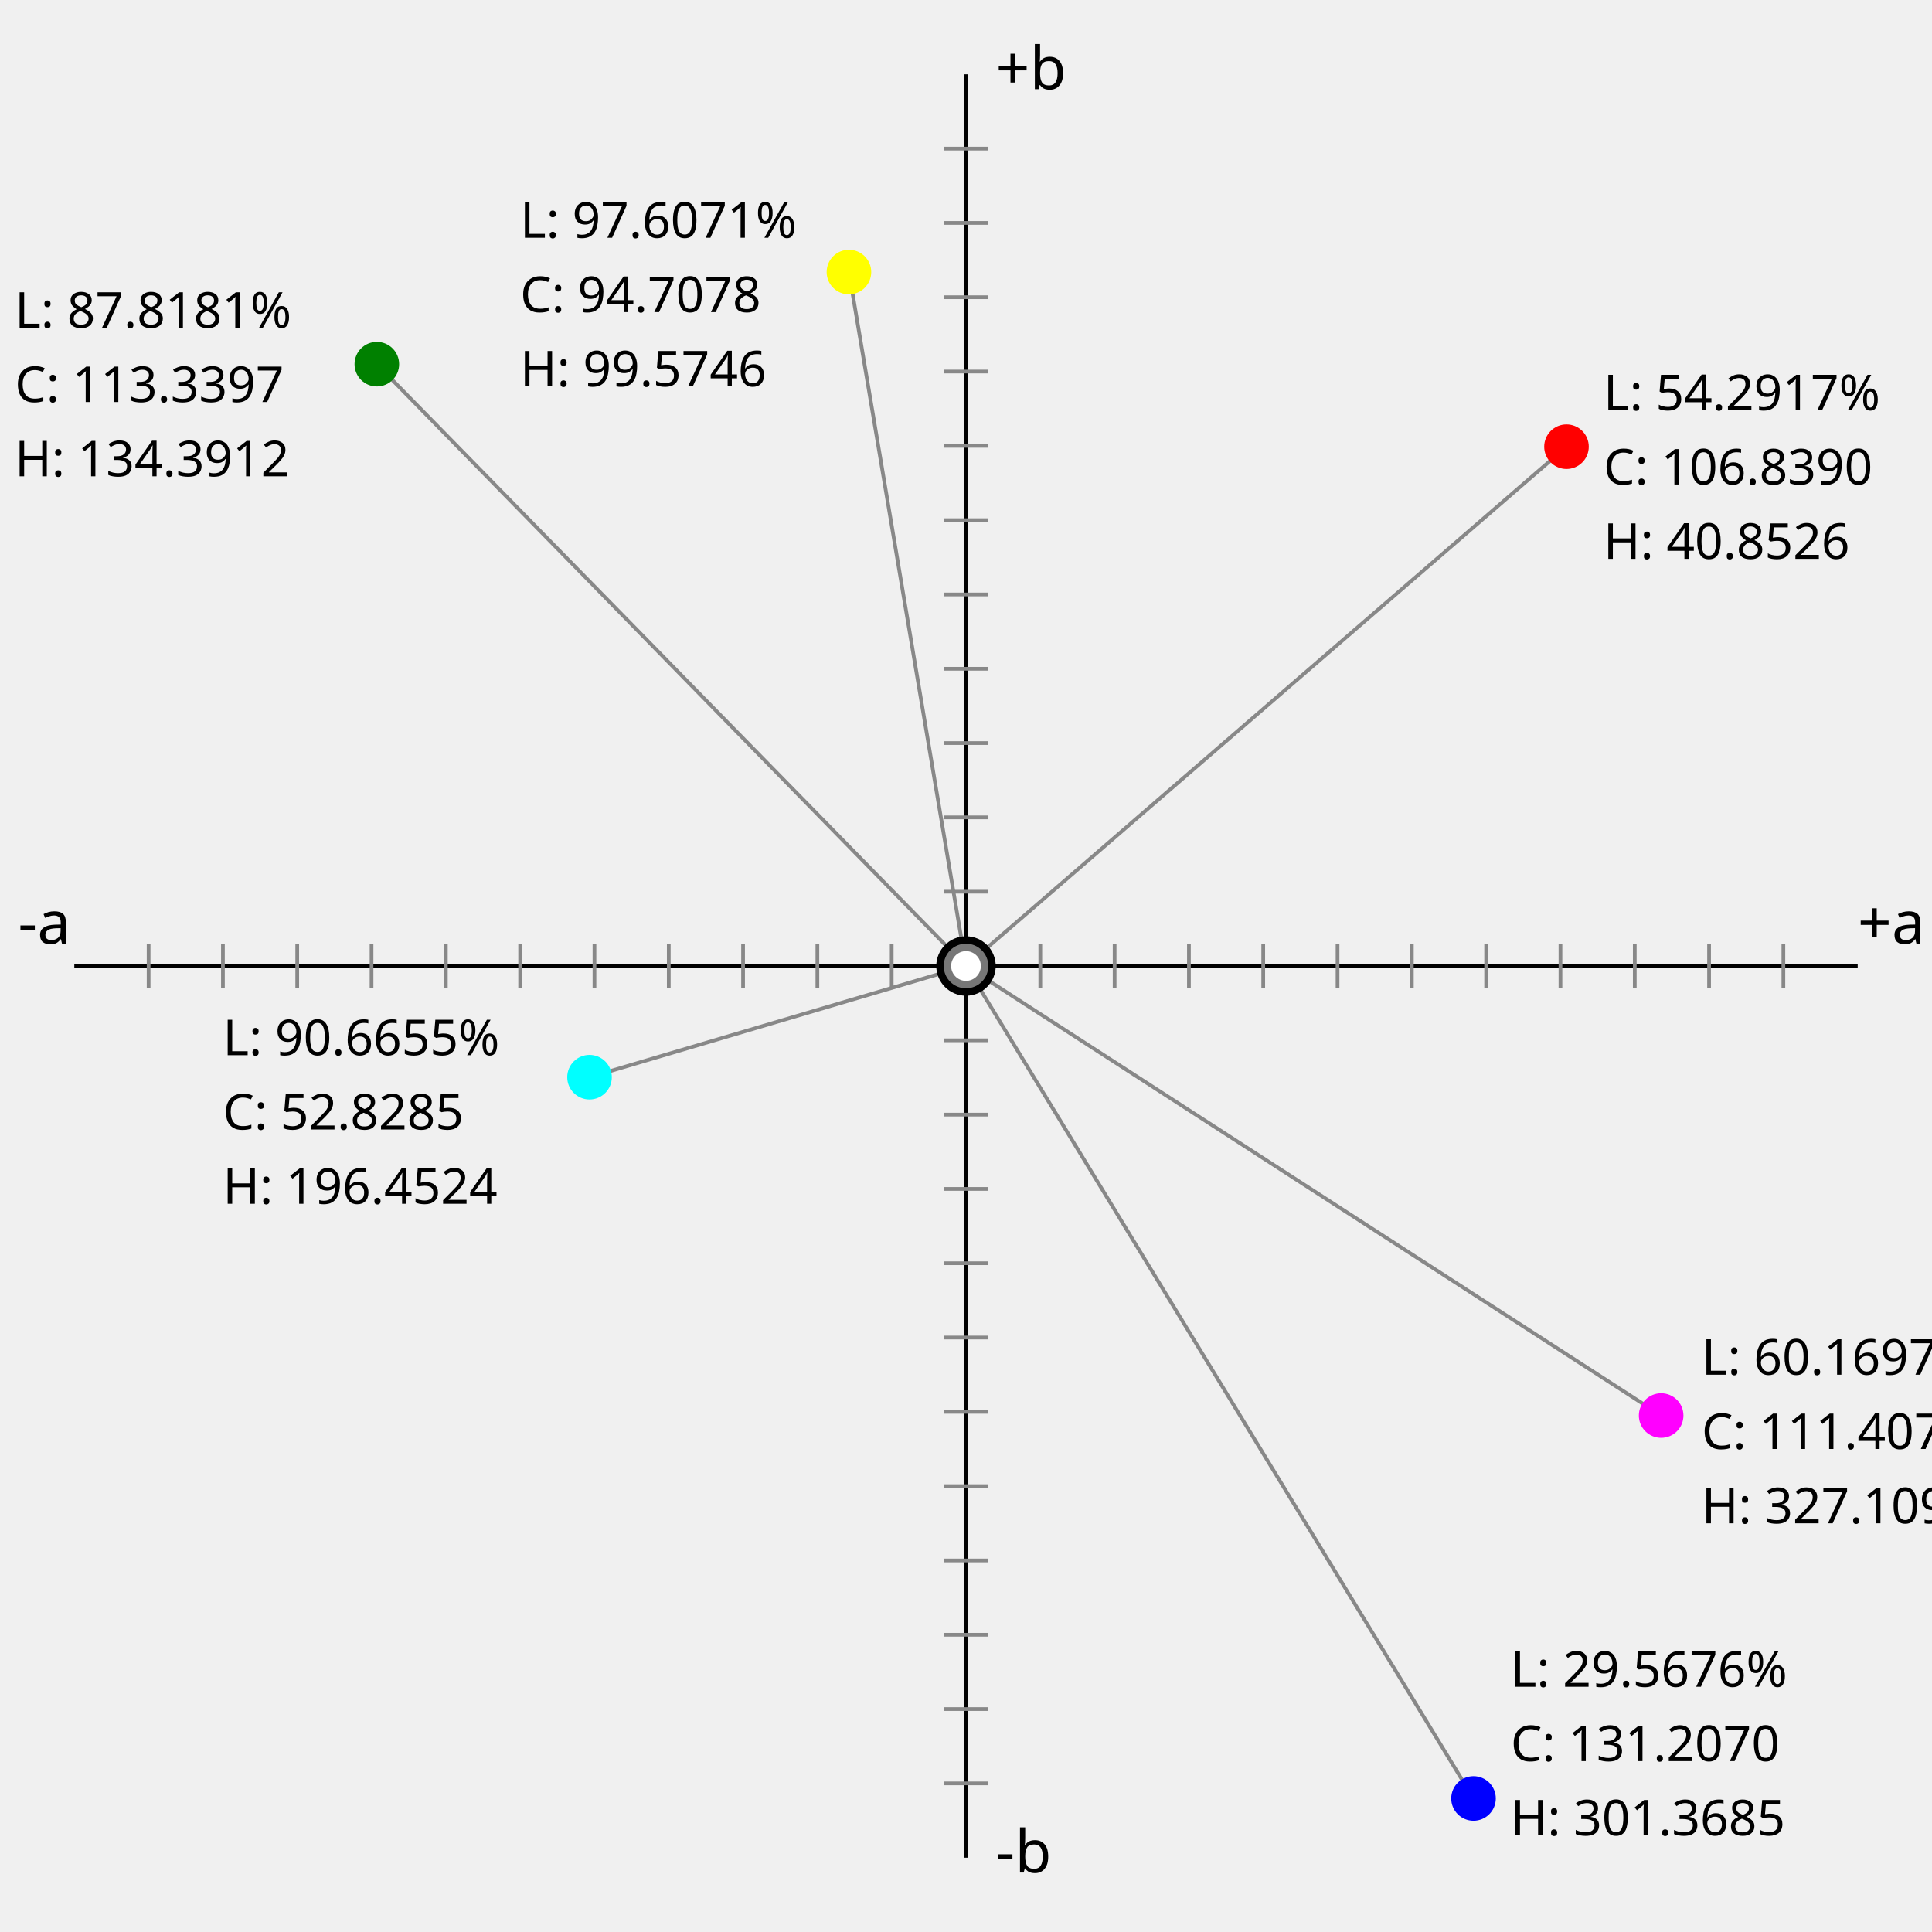
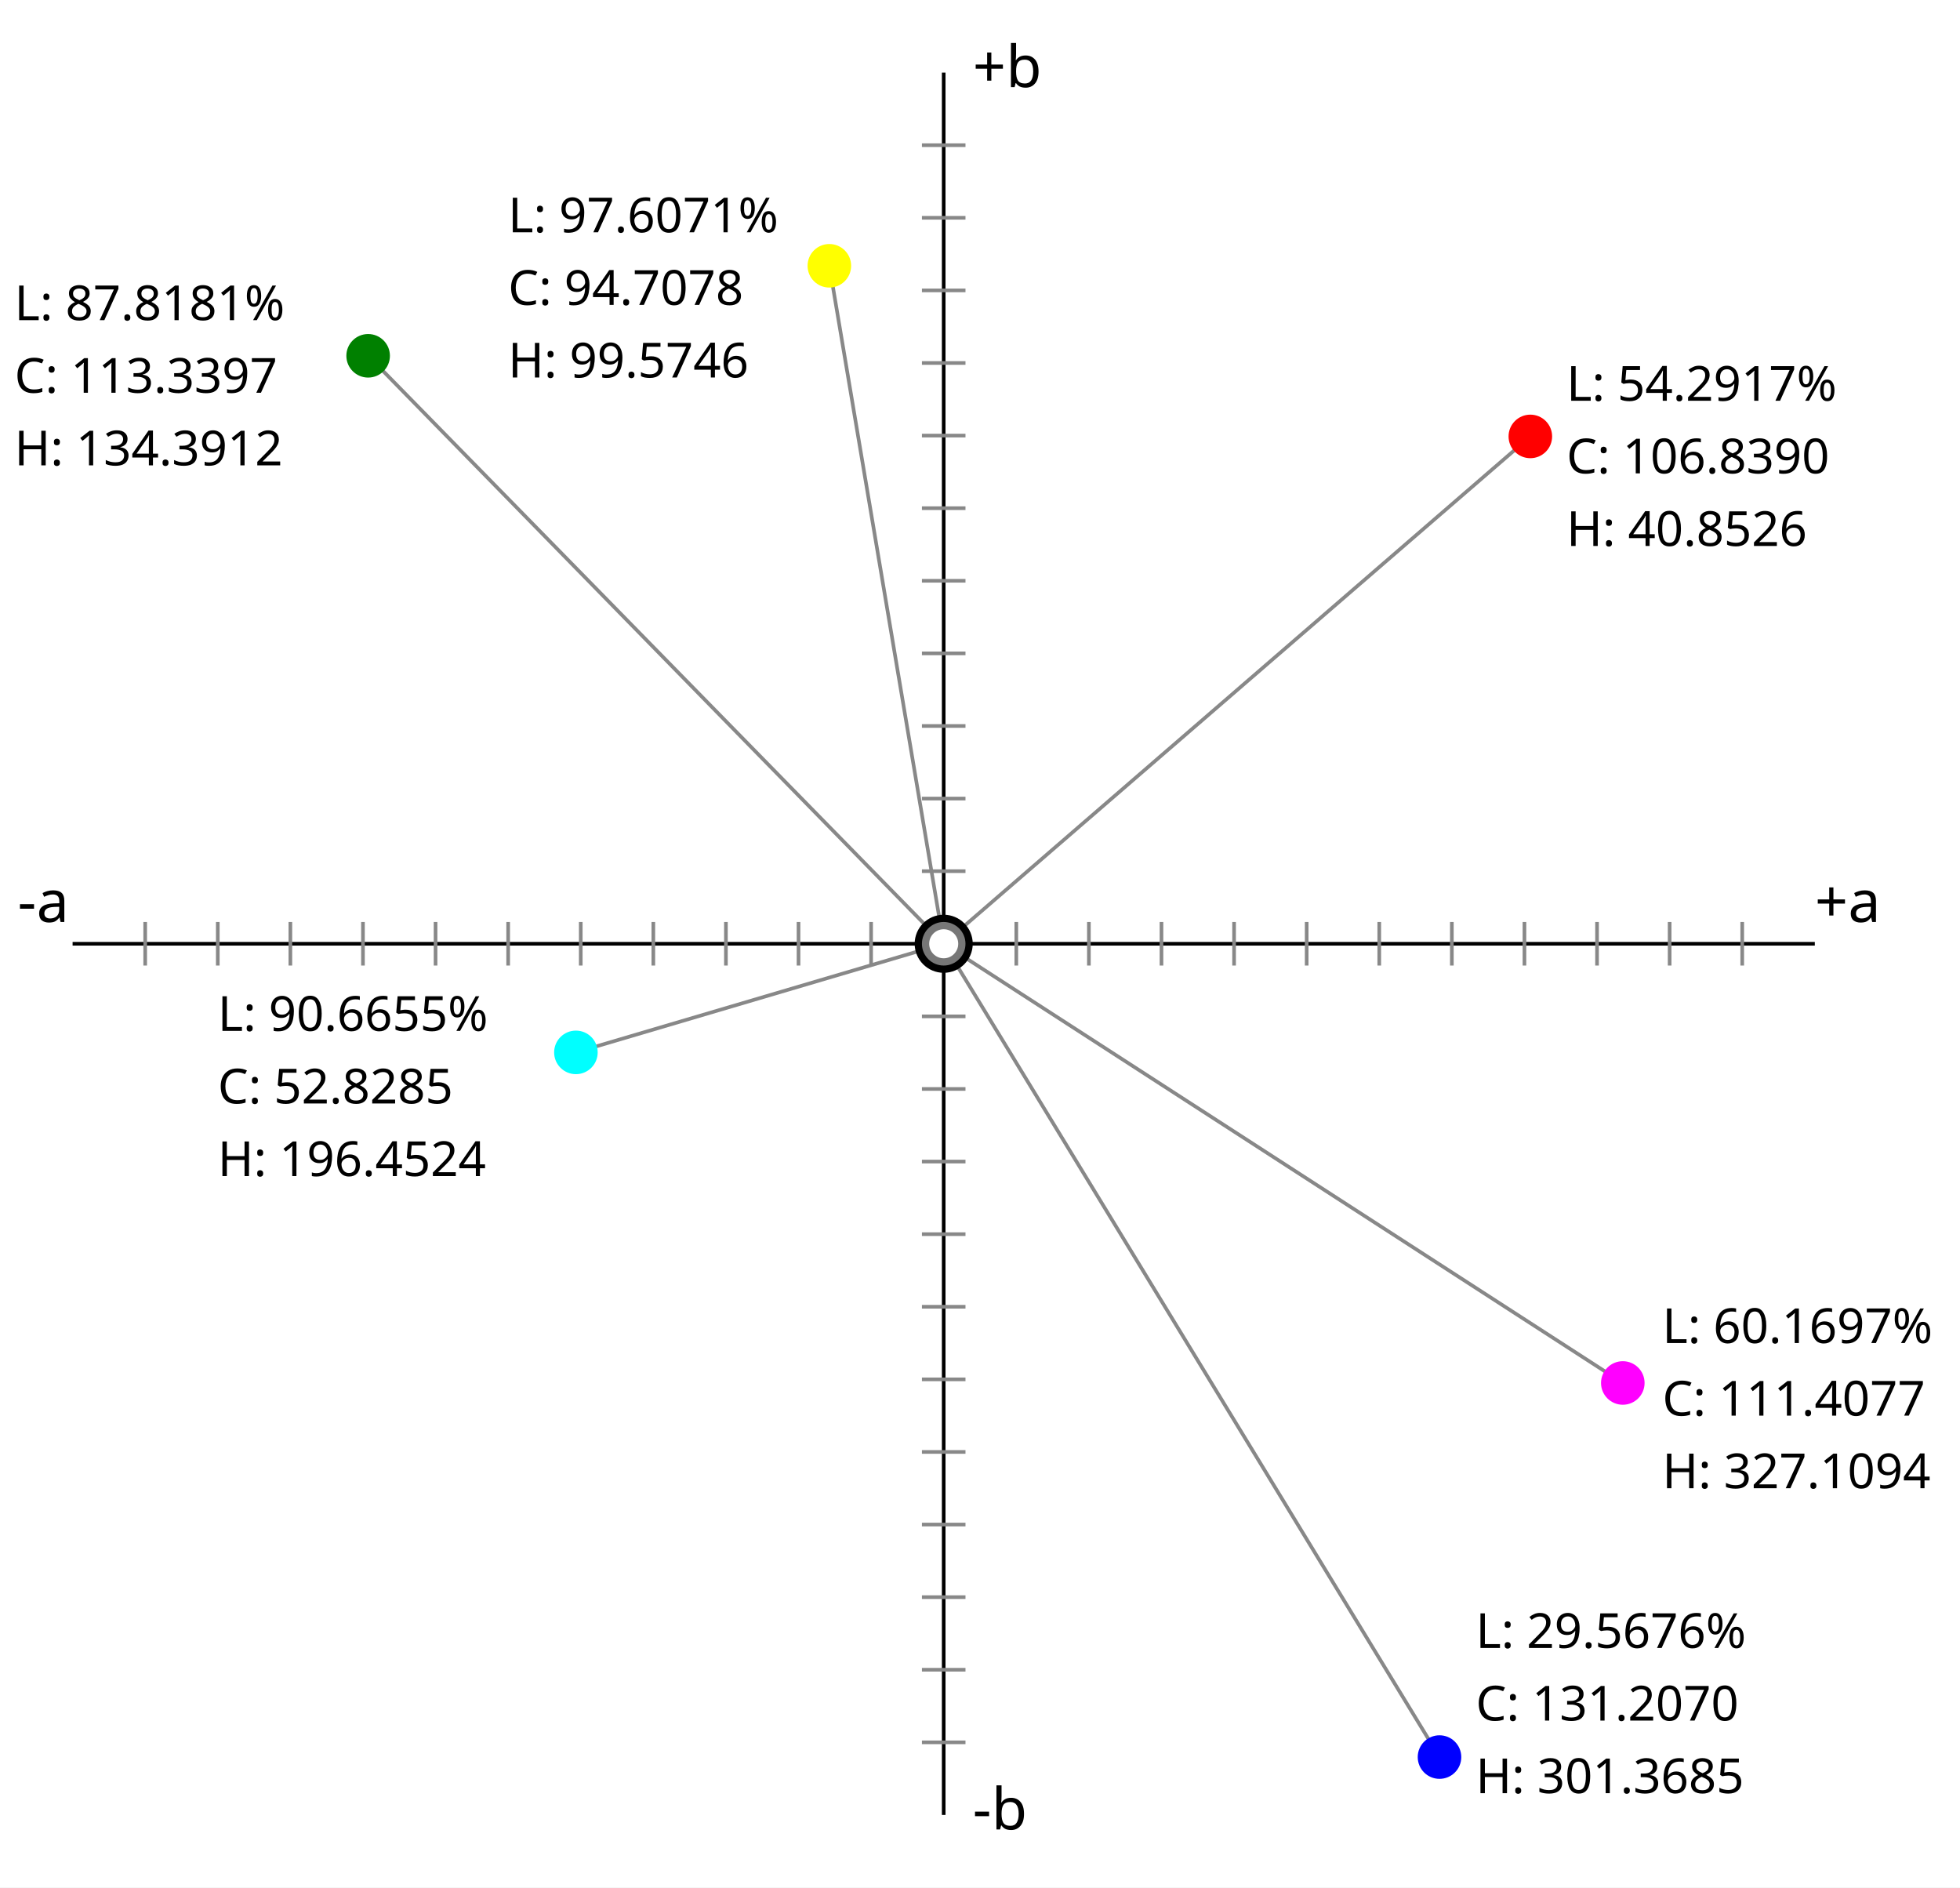
- <svg xmlns="http://www.w3.org/2000/svg" viewBox="-130 -130 260 260" overflow="visible">
+ <svg xmlns="http://www.w3.org/2000/svg" viewBox="-130 -130 270 260" overflow="visible" width="540" height="520">
+   <rect x="-130" y="-130" width="100%" height="100%" fill="white" />
  <g fill="none" stroke="black" stroke-width="0.5">


​<polyline points="0 -120 0 120" />
    <polyline points="-120 0 120 0" />
    <g stroke="#888">
      <path d="M-3,-110 h6 M-3,-100 h6 M-3,-90 h6 M-3,-80 h6 M-3,-70 h6 M-3,-60 h6 M-3,-50 h6 M-3,-40 h6 M-3,-30 h6 M-3,-20 h6 M-3,-10 h6 M-3,10 h6 M-3,20 h6 M-3,30 h6 M-3,40 h6 M-3,50 h6 M-3,60 h6 M-3,70 h6 M-3,80 h6 M-3,90 h6 M-3,100 h6 M-3,110 h6" />
      <path d="M110,-3 v6 M100,-3 v6 M90,-3 v6 M80,-3 v6 M70,-3 v6 M60,-3 v6 M50,-3 v6 M40,-3 v6 M30,-3 v6 M20,-3 v6 M10,-3 v6 M-10,-3 v6 M-20,-3 v6 M-30,-3 v6 M-40,-3 v6 M-50,-3 v6 M-60,-3 v6 M-70,-3 v6 M-80,-3 v6 M-90,-3 v6 M-100,-3 v6 M-110,-3 v6" />
      <polyline points="0,0 80.81,-69.88" />
      <polyline points="0,0 -79.28,-80.99" />
      <polyline points="0,0 68.29,112.02" />
      <polyline points="0,0 -50.66,14.96" />
      <polyline points="0,0 93.54,60.49" />
      <polyline points="0,0 -15.75,-93.38" />
    </g>
  </g>
  <g stroke="none" stroke-width="0.5">
    <circle r="3" cx="80.812" cy="-69.885" fill="red" />
    <circle r="3" cx="-79.287" cy="-80.99" fill="green" />
    <circle r="3" cx="68.299" cy="112.029" fill="blue" />
    <circle r="3" cx="-50.665" cy="14.962" fill="cyan" />
    <circle r="3" cx="93.55" cy="60.499" fill="magenta" />
    <circle r="3" cx="-15.753" cy="-93.388" fill="yellow" />
  </g>
  <circle r="4" />
  <circle r="3" fill="#777" />
  <circle r="2" fill="#fff" />
  <g font-family="sans-serif" font-size="6pt">
    <text x="120" y="-3">+a</text>
    <text x="-120.5" y="-3" text-anchor="end">-a</text>
    <text x="4" y="122">-b</text>
    <text x="4" y="-118">+b</text>
  </g>
  <g font-family="sans-serif" font-size="5pt">
    <text x="85.8" y="-74.8">L: 54.2917%<tspan x="85.8" dy="10">C: 106.8390<tspan x="85.8" dy="10">H: 40.8526</tspan>
      </tspan>
    </text>
    <text x="-128" y="-85.9">L: 87.8181%<tspan x="-128" dy="10">C: 113.3397<tspan x="-128" dy="10">H: 134.3912</tspan>
      </tspan>
    </text>
    <text x="73.3" y="97">L: 29.5676%<tspan x="73.3" dy="10">C: 131.2070<tspan x="73.3" dy="10">H: 301.3685</tspan>
      </tspan>
    </text>
    <text x="-100" y="12">L: 90.6655%<tspan x="-100" dy="10">C: 52.8285<tspan x="-100" dy="10">H: 196.4524</tspan>
      </tspan>
    </text>
    <text x="99" y="55">L: 60.1697%<tspan x="99" dy="10">C: 111.4077<tspan x="99" dy="10">H: 327.1094</tspan>
      </tspan>
    </text>
    <text x="-60" y="-98">L: 97.6071%<tspan x="-60" dy="10">C: 94.7078<tspan x="-60" dy="10">H: 99.5746</tspan>
      </tspan>
    </text>
  </g>
</svg>
